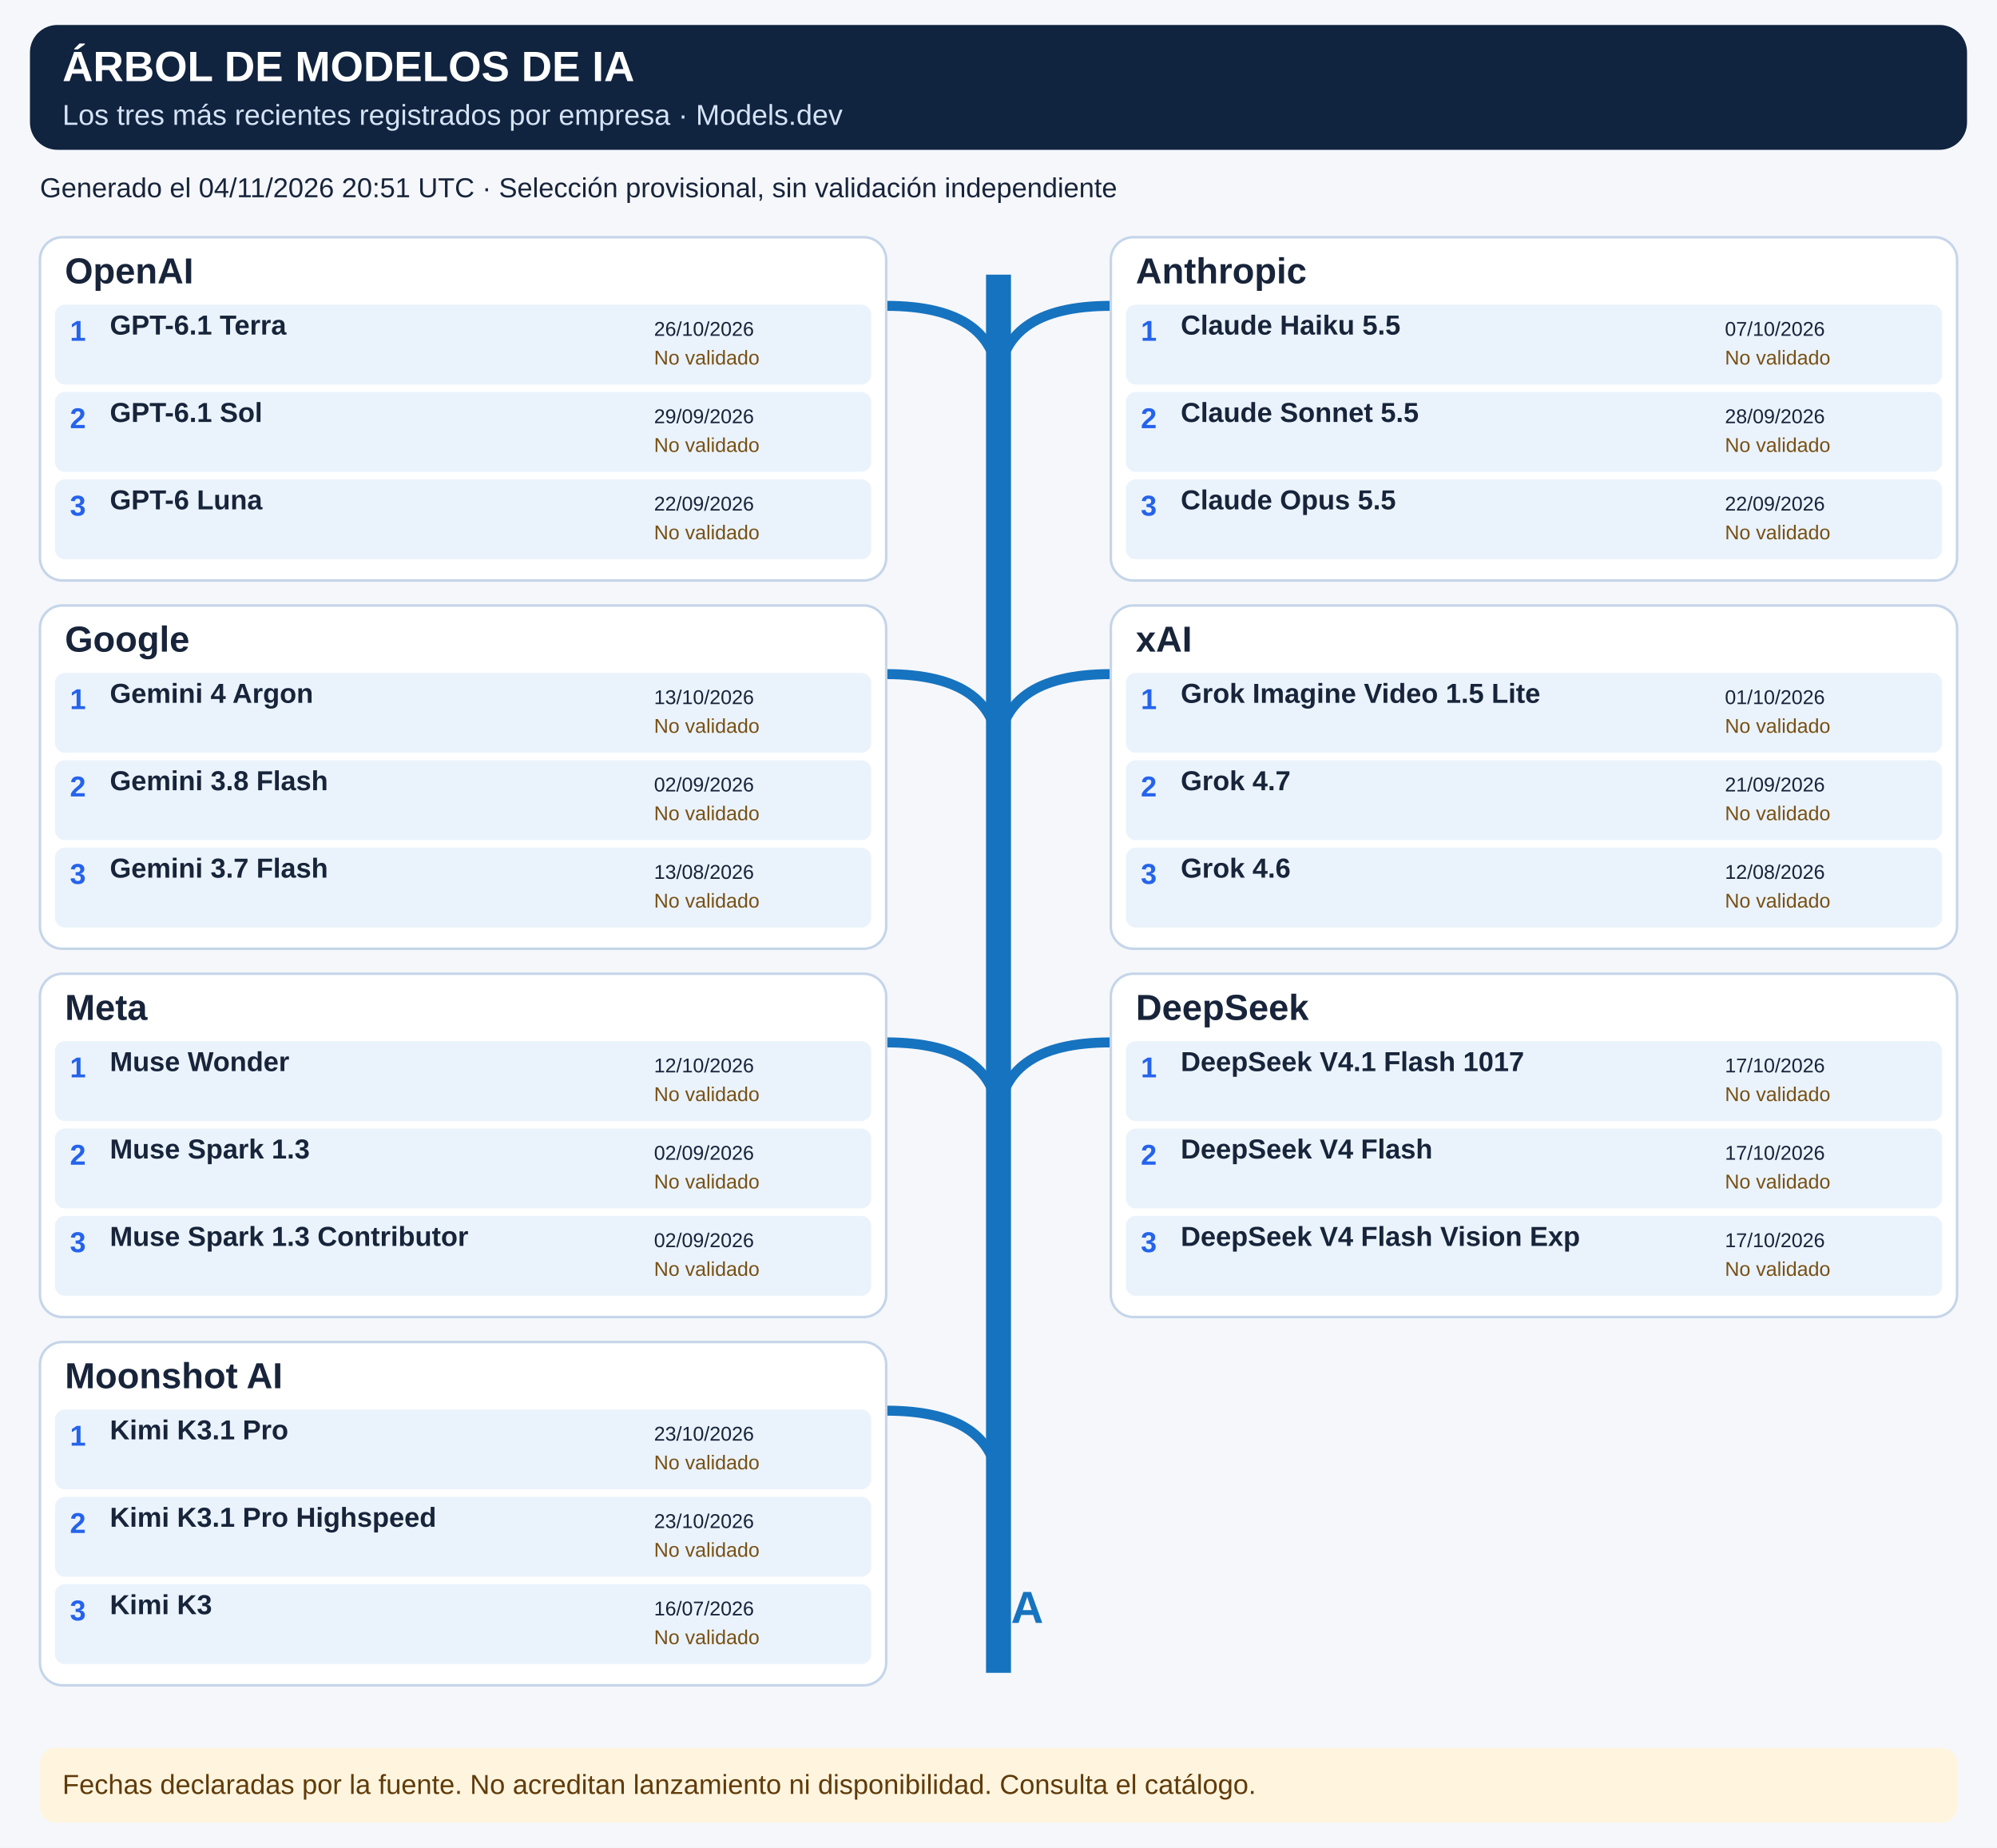
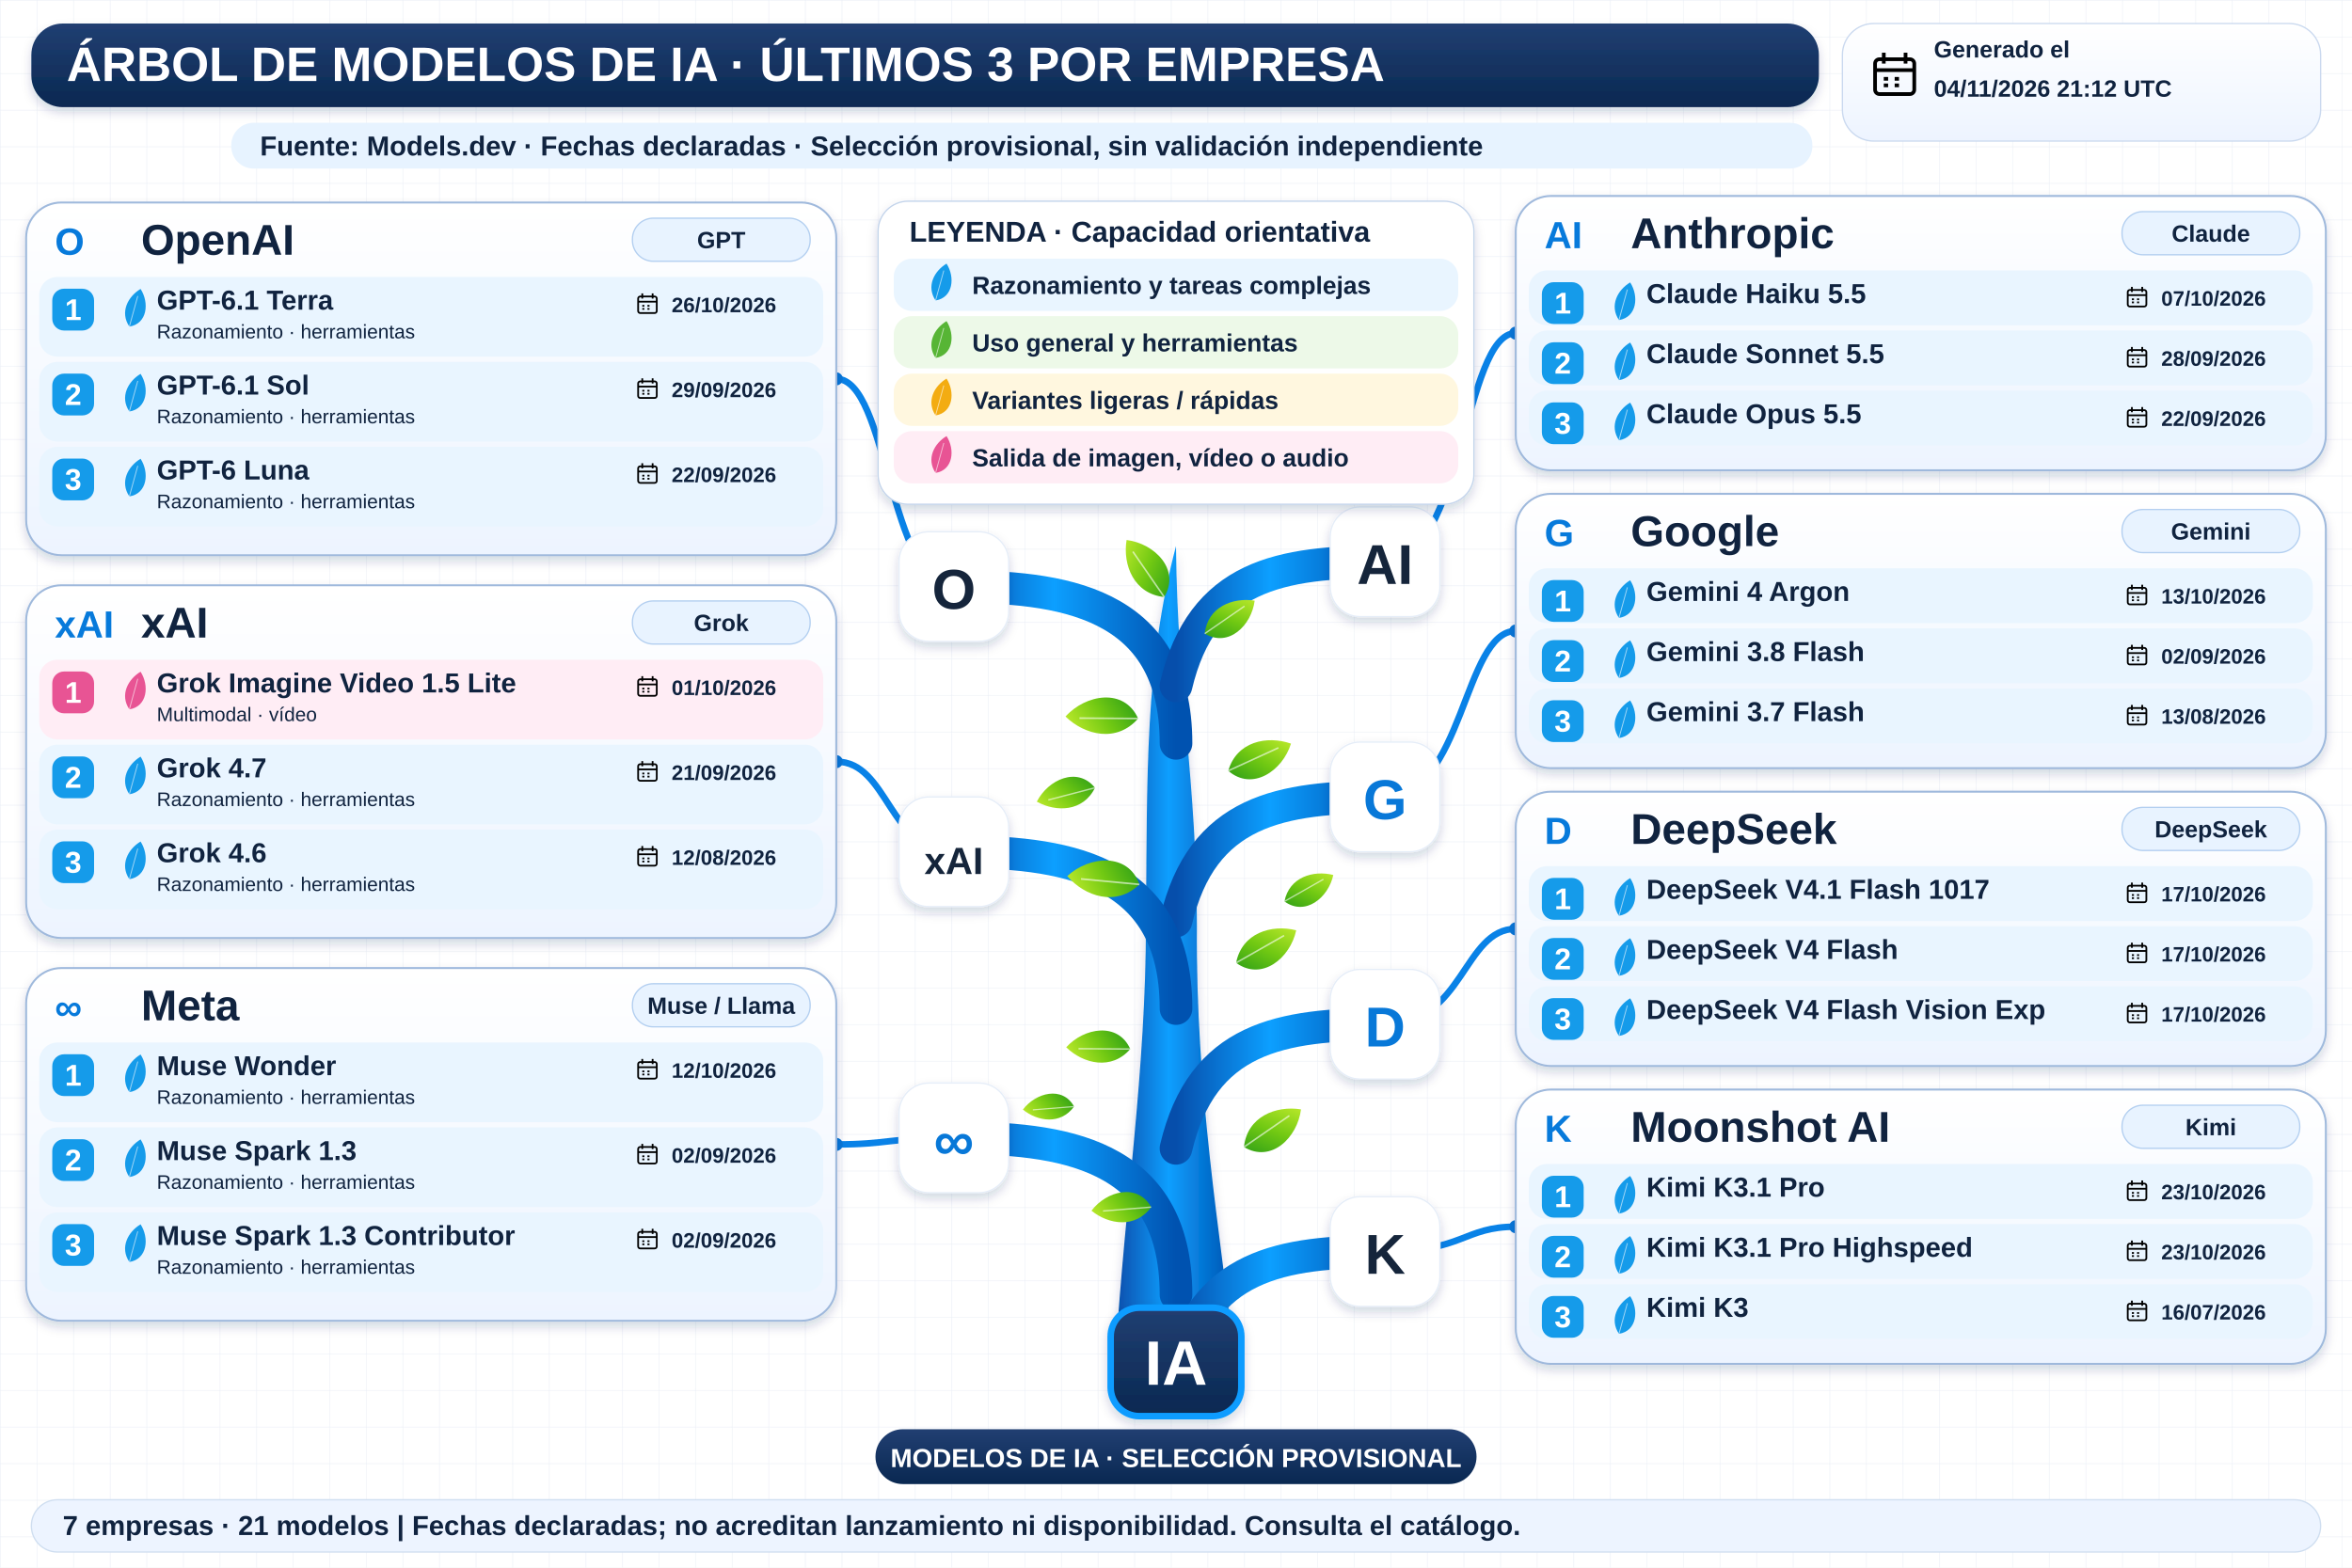
- <svg xmlns="http://www.w3.org/2000/svg" width="1600" height="1480" viewBox="0 0 1600 1480" role="img" aria-labelledby="title desc">
-   <rect width="1600" height="1480" fill="#f5f7fb" />
+ <svg xmlns="http://www.w3.org/2000/svg" width="1800" height="1200" viewBox="0 0 1800 1200" role="img" aria-labelledby="title desc">
+   <defs>
+     <linearGradient id="navy" x2="0" y2="1">
+       <stop stop-color="#213f72" />
+       <stop offset="1" stop-color="#092851" />
+     </linearGradient>
+     <linearGradient id="wood">
+       <stop stop-color="#064eab" />
+       <stop offset=".45" stop-color="#0c9fff" />
+       <stop offset="1" stop-color="#0052b0" />
+     </linearGradient>
+     <linearGradient id="leaf" x2="1" y2="1">
+       <stop stop-color="#bce92b" />
+       <stop offset=".5" stop-color="#72c913" />
+       <stop offset="1" stop-color="#2e9f17" />
+     </linearGradient>
+     <linearGradient id="pale" x2="0" y2="1">
+       <stop stop-color="#fff" />
+       <stop offset="1" stop-color="#edf4ff" />
+     </linearGradient>
+     <filter id="shadow" x="-20%" y="-20%" width="150%" height="160%">
+       <feDropShadow dx="0" dy="4" stdDeviation="4" flood-color="#14375b" flood-opacity=".18" />
+     </filter>
+     <pattern id="grid" width="28" height="28" patternUnits="userSpaceOnUse">
+       <path d="M28 0H0V28" fill="none" stroke="#e7edf5" stroke-width=".7" />
+     </pattern>
+     <symbol id="calendar" viewBox="0 0 24 24">
+       <rect x="3" y="5" width="18" height="16" rx="2" fill="none" stroke="currentColor" stroke-width="1.7" />
+       <path d="M3 10H21M7 2V7M17 2V7M7 14H9M12 14H14M7 17H9M12 17H14" stroke="currentColor" stroke-width="1.7" />
+     </symbol>
+   </defs>
+   <rect width="1800" height="1200" fill="#fff" />
+   <rect width="1800" height="1200" fill="url(#grid)" />
  <g font-family="Arial, sans-serif">
-     <rect x="24" y="20" width="1552" height="100" rx="22" fill="#10233f" />
-     <text x="50" y="65" font-size="34" fill="white" font-weight="700">ÁRBOL DE MODELOS DE IA</text>
-     <text x="50" y="100" font-size="23" fill="#d5e3f6" font-weight="400">Los tres más recientes registrados por empresa · Models.dev</text>
-     <text x="32" y="158" font-size="22" fill="#17243a" font-weight="400">Generado el 04/11/2026 20:51 UTC · Selección provisional, sin validación independiente</text>
-     <path d="M800 1340 V220" stroke="#1673bf" stroke-width="20" fill="none" />
-     <path d="M800 310 Q800 245 710 245" stroke="#1673bf" stroke-width="8" fill="none" />
-     <rect x="32" y="190" width="678" height="275" rx="18" fill="white" stroke="#c5d5e9" stroke-width="2" />
-     <text x="52" y="227" font-size="29" fill="#17243a" font-weight="700">OpenAI</text>
-     <rect x="44" y="244" width="654" height="64" rx="8" fill="#eaf3fc" />
-     <text x="56" y="273" font-size="23" fill="#2563eb" font-weight="700">1</text>
-     <text x="88" y="268" font-size="22" fill="#17243a" font-weight="700">GPT-6.1 Terra</text>
-     <text x="524" y="269" font-size="16" fill="#17243a" font-weight="400">26/10/2026</text>
-     <text x="524" y="292" font-size="16" fill="#785014" font-weight="400">No validado</text>
-     <rect x="44" y="314" width="654" height="64" rx="8" fill="#eaf3fc" />
-     <text x="56" y="343" font-size="23" fill="#2563eb" font-weight="700">2</text>
-     <text x="88" y="338" font-size="22" fill="#17243a" font-weight="700">GPT-6.1 Sol</text>
-     <text x="524" y="339" font-size="16" fill="#17243a" font-weight="400">29/09/2026</text>
-     <text x="524" y="362" font-size="16" fill="#785014" font-weight="400">No validado</text>
-     <rect x="44" y="384" width="654" height="64" rx="8" fill="#eaf3fc" />
-     <text x="56" y="413" font-size="23" fill="#2563eb" font-weight="700">3</text>
-     <text x="88" y="408" font-size="22" fill="#17243a" font-weight="700">GPT-6 Luna</text>
-     <text x="524" y="409" font-size="16" fill="#17243a" font-weight="400">22/09/2026</text>
-     <text x="524" y="432" font-size="16" fill="#785014" font-weight="400">No validado</text>
-     <path d="M800 310 Q800 245 890 245" stroke="#1673bf" stroke-width="8" fill="none" />
-     <rect x="890" y="190" width="678" height="275" rx="18" fill="white" stroke="#c5d5e9" stroke-width="2" />
-     <text x="910" y="227" font-size="29" fill="#17243a" font-weight="700">Anthropic</text>
-     <rect x="902" y="244" width="654" height="64" rx="8" fill="#eaf3fc" />
-     <text x="914" y="273" font-size="23" fill="#2563eb" font-weight="700">1</text>
-     <text x="946" y="268" font-size="22" fill="#17243a" font-weight="700">Claude Haiku 5.5</text>
-     <text x="1382" y="269" font-size="16" fill="#17243a" font-weight="400">07/10/2026</text>
-     <text x="1382" y="292" font-size="16" fill="#785014" font-weight="400">No validado</text>
-     <rect x="902" y="314" width="654" height="64" rx="8" fill="#eaf3fc" />
-     <text x="914" y="343" font-size="23" fill="#2563eb" font-weight="700">2</text>
-     <text x="946" y="338" font-size="22" fill="#17243a" font-weight="700">Claude Sonnet 5.5</text>
-     <text x="1382" y="339" font-size="16" fill="#17243a" font-weight="400">28/09/2026</text>
-     <text x="1382" y="362" font-size="16" fill="#785014" font-weight="400">No validado</text>
-     <rect x="902" y="384" width="654" height="64" rx="8" fill="#eaf3fc" />
-     <text x="914" y="413" font-size="23" fill="#2563eb" font-weight="700">3</text>
-     <text x="946" y="408" font-size="22" fill="#17243a" font-weight="700">Claude Opus 5.5</text>
-     <text x="1382" y="409" font-size="16" fill="#17243a" font-weight="400">22/09/2026</text>
-     <text x="1382" y="432" font-size="16" fill="#785014" font-weight="400">No validado</text>
-     <path d="M800 605 Q800 540 710 540" stroke="#1673bf" stroke-width="8" fill="none" />
-     <rect x="32" y="485" width="678" height="275" rx="18" fill="white" stroke="#c5d5e9" stroke-width="2" />
-     <text x="52" y="522" font-size="29" fill="#17243a" font-weight="700">Google</text>
-     <rect x="44" y="539" width="654" height="64" rx="8" fill="#eaf3fc" />
-     <text x="56" y="568" font-size="23" fill="#2563eb" font-weight="700">1</text>
-     <text x="88" y="563" font-size="22" fill="#17243a" font-weight="700">Gemini 4 Argon</text>
-     <text x="524" y="564" font-size="16" fill="#17243a" font-weight="400">13/10/2026</text>
-     <text x="524" y="587" font-size="16" fill="#785014" font-weight="400">No validado</text>
-     <rect x="44" y="609" width="654" height="64" rx="8" fill="#eaf3fc" />
-     <text x="56" y="638" font-size="23" fill="#2563eb" font-weight="700">2</text>
-     <text x="88" y="633" font-size="22" fill="#17243a" font-weight="700">Gemini 3.8 Flash</text>
-     <text x="524" y="634" font-size="16" fill="#17243a" font-weight="400">02/09/2026</text>
-     <text x="524" y="657" font-size="16" fill="#785014" font-weight="400">No validado</text>
-     <rect x="44" y="679" width="654" height="64" rx="8" fill="#eaf3fc" />
-     <text x="56" y="708" font-size="23" fill="#2563eb" font-weight="700">3</text>
-     <text x="88" y="703" font-size="22" fill="#17243a" font-weight="700">Gemini 3.7 Flash</text>
-     <text x="524" y="704" font-size="16" fill="#17243a" font-weight="400">13/08/2026</text>
-     <text x="524" y="727" font-size="16" fill="#785014" font-weight="400">No validado</text>
-     <path d="M800 605 Q800 540 890 540" stroke="#1673bf" stroke-width="8" fill="none" />
-     <rect x="890" y="485" width="678" height="275" rx="18" fill="white" stroke="#c5d5e9" stroke-width="2" />
-     <text x="910" y="522" font-size="29" fill="#17243a" font-weight="700">xAI</text>
-     <rect x="902" y="539" width="654" height="64" rx="8" fill="#eaf3fc" />
-     <text x="914" y="568" font-size="23" fill="#2563eb" font-weight="700">1</text>
-     <text x="946" y="563" font-size="22" fill="#17243a" font-weight="700">Grok Imagine Video 1.5 Lite</text>
-     <text x="1382" y="564" font-size="16" fill="#17243a" font-weight="400">01/10/2026</text>
-     <text x="1382" y="587" font-size="16" fill="#785014" font-weight="400">No validado</text>
-     <rect x="902" y="609" width="654" height="64" rx="8" fill="#eaf3fc" />
-     <text x="914" y="638" font-size="23" fill="#2563eb" font-weight="700">2</text>
-     <text x="946" y="633" font-size="22" fill="#17243a" font-weight="700">Grok 4.7</text>
-     <text x="1382" y="634" font-size="16" fill="#17243a" font-weight="400">21/09/2026</text>
-     <text x="1382" y="657" font-size="16" fill="#785014" font-weight="400">No validado</text>
-     <rect x="902" y="679" width="654" height="64" rx="8" fill="#eaf3fc" />
-     <text x="914" y="708" font-size="23" fill="#2563eb" font-weight="700">3</text>
-     <text x="946" y="703" font-size="22" fill="#17243a" font-weight="700">Grok 4.6</text>
-     <text x="1382" y="704" font-size="16" fill="#17243a" font-weight="400">12/08/2026</text>
-     <text x="1382" y="727" font-size="16" fill="#785014" font-weight="400">No validado</text>
-     <path d="M800 900 Q800 835 710 835" stroke="#1673bf" stroke-width="8" fill="none" />
-     <rect x="32" y="780" width="678" height="275" rx="18" fill="white" stroke="#c5d5e9" stroke-width="2" />
-     <text x="52" y="817" font-size="29" fill="#17243a" font-weight="700">Meta</text>
-     <rect x="44" y="834" width="654" height="64" rx="8" fill="#eaf3fc" />
-     <text x="56" y="863" font-size="23" fill="#2563eb" font-weight="700">1</text>
-     <text x="88" y="858" font-size="22" fill="#17243a" font-weight="700">Muse Wonder</text>
-     <text x="524" y="859" font-size="16" fill="#17243a" font-weight="400">12/10/2026</text>
-     <text x="524" y="882" font-size="16" fill="#785014" font-weight="400">No validado</text>
-     <rect x="44" y="904" width="654" height="64" rx="8" fill="#eaf3fc" />
-     <text x="56" y="933" font-size="23" fill="#2563eb" font-weight="700">2</text>
-     <text x="88" y="928" font-size="22" fill="#17243a" font-weight="700">Muse Spark 1.3</text>
-     <text x="524" y="929" font-size="16" fill="#17243a" font-weight="400">02/09/2026</text>
-     <text x="524" y="952" font-size="16" fill="#785014" font-weight="400">No validado</text>
-     <rect x="44" y="974" width="654" height="64" rx="8" fill="#eaf3fc" />
-     <text x="56" y="1003" font-size="23" fill="#2563eb" font-weight="700">3</text>
-     <text x="88" y="998" font-size="22" fill="#17243a" font-weight="700">Muse Spark 1.3 Contributor</text>
-     <text x="524" y="999" font-size="16" fill="#17243a" font-weight="400">02/09/2026</text>
-     <text x="524" y="1022" font-size="16" fill="#785014" font-weight="400">No validado</text>
-     <path d="M800 900 Q800 835 890 835" stroke="#1673bf" stroke-width="8" fill="none" />
-     <rect x="890" y="780" width="678" height="275" rx="18" fill="white" stroke="#c5d5e9" stroke-width="2" />
-     <text x="910" y="817" font-size="29" fill="#17243a" font-weight="700">DeepSeek</text>
-     <rect x="902" y="834" width="654" height="64" rx="8" fill="#eaf3fc" />
-     <text x="914" y="863" font-size="23" fill="#2563eb" font-weight="700">1</text>
-     <text x="946" y="858" font-size="22" fill="#17243a" font-weight="700">DeepSeek V4.1 Flash 1017</text>
-     <text x="1382" y="859" font-size="16" fill="#17243a" font-weight="400">17/10/2026</text>
-     <text x="1382" y="882" font-size="16" fill="#785014" font-weight="400">No validado</text>
-     <rect x="902" y="904" width="654" height="64" rx="8" fill="#eaf3fc" />
-     <text x="914" y="933" font-size="23" fill="#2563eb" font-weight="700">2</text>
-     <text x="946" y="928" font-size="22" fill="#17243a" font-weight="700">DeepSeek V4 Flash</text>
-     <text x="1382" y="929" font-size="16" fill="#17243a" font-weight="400">17/10/2026</text>
-     <text x="1382" y="952" font-size="16" fill="#785014" font-weight="400">No validado</text>
-     <rect x="902" y="974" width="654" height="64" rx="8" fill="#eaf3fc" />
-     <text x="914" y="1003" font-size="23" fill="#2563eb" font-weight="700">3</text>
-     <text x="946" y="998" font-size="22" fill="#17243a" font-weight="700">DeepSeek V4 Flash Vision Exp</text>
-     <text x="1382" y="999" font-size="16" fill="#17243a" font-weight="400">17/10/2026</text>
-     <text x="1382" y="1022" font-size="16" fill="#785014" font-weight="400">No validado</text>
-     <path d="M800 1195 Q800 1130 710 1130" stroke="#1673bf" stroke-width="8" fill="none" />
-     <rect x="32" y="1075" width="678" height="275" rx="18" fill="white" stroke="#c5d5e9" stroke-width="2" />
-     <text x="52" y="1112" font-size="29" fill="#17243a" font-weight="700">Moonshot AI</text>
-     <rect x="44" y="1129" width="654" height="64" rx="8" fill="#eaf3fc" />
-     <text x="56" y="1158" font-size="23" fill="#2563eb" font-weight="700">1</text>
-     <text x="88" y="1153" font-size="22" fill="#17243a" font-weight="700">Kimi K3.1 Pro</text>
-     <text x="524" y="1154" font-size="16" fill="#17243a" font-weight="400">23/10/2026</text>
-     <text x="524" y="1177" font-size="16" fill="#785014" font-weight="400">No validado</text>
-     <rect x="44" y="1199" width="654" height="64" rx="8" fill="#eaf3fc" />
-     <text x="56" y="1228" font-size="23" fill="#2563eb" font-weight="700">2</text>
-     <text x="88" y="1223" font-size="22" fill="#17243a" font-weight="700">Kimi K3.1 Pro Highspeed</text>
-     <text x="524" y="1224" font-size="16" fill="#17243a" font-weight="400">23/10/2026</text>
-     <text x="524" y="1247" font-size="16" fill="#785014" font-weight="400">No validado</text>
-     <rect x="44" y="1269" width="654" height="64" rx="8" fill="#eaf3fc" />
-     <text x="56" y="1298" font-size="23" fill="#2563eb" font-weight="700">3</text>
-     <text x="88" y="1293" font-size="22" fill="#17243a" font-weight="700">Kimi K3</text>
-     <text x="524" y="1294" font-size="16" fill="#17243a" font-weight="400">16/07/2026</text>
-     <text x="524" y="1317" font-size="16" fill="#785014" font-weight="400">No validado</text>
-     <text x="800" y="1300" font-size="36" fill="#1673bf" font-weight="700">IA</text>
-     <rect x="32" y="1400" width="1536" height="60" rx="12" fill="#fff5df" />
-     <text x="50" y="1437" font-size="22" fill="#603b0a" font-weight="400">Fechas declaradas por la fuente. No acreditan lanzamiento ni disponibilidad. Consulta el catálogo.</text>
+     <rect x="24" y="18" width="1368" height="64" rx="24" fill="url(#navy)" filter="url(#shadow)" />
+     <text x="51" y="62" font-size="37" fill="white" font-weight="800">ÁRBOL DE MODELOS DE IA · ÚLTIMOS 3 POR EMPRESA</text>
+     <rect x="1410" y="18" width="366" height="90" rx="24" fill="url(#pale)" stroke="#cad9ef" />
+     <use href="#calendar" x="1430" y="37" width="40" height="40" />
+     <text x="1480" y="44" font-size="18" fill="#10233f" font-weight="700">Generado el</text>
+     <text x="1480" y="74" font-size="18" fill="#10233f" font-weight="700">04/11/2026 21:12 UTC</text>
+     <rect x="177" y="94" width="1210" height="35" rx="17" fill="#e7f3ff" />
+     <text x="199" y="119" font-size="21" fill="#10233f" font-weight="700">Fuente: Models.dev · Fechas declaradas · Selección provisional, sin validación independiente</text>
+     <path d="M854 1034 C861 920 877 820 877 707 C878 593 876 509 900 418 C901 528 916 600 916 709 C915 836 934 945 944 1034Z" fill="url(#wood)" filter="url(#shadow)" />
+     <path d="M900 569 C900 459 810 449 730 449" fill="none" stroke="url(#wood)" stroke-width="25" stroke-linecap="round" />
+     <path d="M730 449 C680 449 680 290.0 640 290.0" fill="none" stroke="#0982e7" stroke-width="5" />
+     <circle cx="640" cy="290.0" r="5" fill="#0878d8" />
+     <rect x="688" y="407" width="84" height="84" rx="23" fill="white" stroke="#e5edf8" filter="url(#shadow)" />
+     <text x="730" y="466" font-size="43" fill="#15253b" font-weight="800" text-anchor="middle">O</text>
+     <path d="M900 525 C920 440 980 430 1060 430" fill="none" stroke="url(#wood)" stroke-width="25" stroke-linecap="round" />
+     <path d="M1060 430 C1120 430 1120 255.0 1160 255.0" fill="none" stroke="#0982e7" stroke-width="5" />
+     <circle cx="1160" cy="255.0" r="5" fill="#0878d8" />
+     <rect x="1018" y="388" width="84" height="84" rx="23" fill="white" stroke="#e5edf8" filter="url(#shadow)" />
+     <text x="1060" y="447" font-size="43" fill="#15253b" font-weight="800" text-anchor="middle">AI</text>
+     <path d="M900 705 C920 620 980 610 1060 610" fill="none" stroke="url(#wood)" stroke-width="25" stroke-linecap="round" />
+     <path d="M1060 610 C1120 610 1120 483.0 1160 483.0" fill="none" stroke="#0982e7" stroke-width="5" />
+     <circle cx="1160" cy="483.0" r="5" fill="#0878d8" />
+     <rect x="1018" y="568" width="84" height="84" rx="23" fill="white" stroke="#e5edf8" filter="url(#shadow)" />
+     <text x="1060" y="627" font-size="43" fill="#0878d8" font-weight="800" text-anchor="middle">G</text>
+     <path d="M900 772 C900 662 810 652 730 652" fill="none" stroke="url(#wood)" stroke-width="25" stroke-linecap="round" />
+     <path d="M730 652 C680 652 680 583.0 640 583.0" fill="none" stroke="#0982e7" stroke-width="5" />
+     <circle cx="640" cy="583.0" r="5" fill="#0878d8" />
+     <rect x="688" y="610" width="84" height="84" rx="23" fill="white" stroke="#e5edf8" filter="url(#shadow)" />
+     <text x="730" y="669" font-size="29" fill="#15253b" font-weight="800" text-anchor="middle">xAI</text>
+     <path d="M900 991 C900 881 810 871 730 871" fill="none" stroke="url(#wood)" stroke-width="25" stroke-linecap="round" />
+     <path d="M730 871 C680 871 680 876.0 640 876.0" fill="none" stroke="#0982e7" stroke-width="5" />
+     <circle cx="640" cy="876.0" r="5" fill="#0878d8" />
+     <rect x="688" y="829" width="84" height="84" rx="23" fill="white" stroke="#e5edf8" filter="url(#shadow)" />
+     <text x="730" y="888" font-size="43" fill="#0878d8" font-weight="800" text-anchor="middle">∞</text>
+     <path d="M900 879 C920 794 980 784 1060 784" fill="none" stroke="url(#wood)" stroke-width="25" stroke-linecap="round" />
+     <path d="M1060 784 C1120 784 1120 711.0 1160 711.0" fill="none" stroke="#0982e7" stroke-width="5" />
+     <circle cx="1160" cy="711.0" r="5" fill="#0878d8" />
+     <rect x="1018" y="742" width="84" height="84" rx="23" fill="white" stroke="#e5edf8" filter="url(#shadow)" />
+     <text x="1060" y="801" font-size="43" fill="#0878d8" font-weight="800" text-anchor="middle">D</text>
+     <path d="M900 1053 C920 968 980 958 1060 958" fill="none" stroke="url(#wood)" stroke-width="25" stroke-linecap="round" />
+     <path d="M1060 958 C1120 958 1120 939.0 1160 939.0" fill="none" stroke="#0982e7" stroke-width="5" />
+     <circle cx="1160" cy="939.0" r="5" fill="#0878d8" />
+     <rect x="1018" y="916" width="84" height="84" rx="23" fill="white" stroke="#e5edf8" filter="url(#shadow)" />
+     <text x="1060" y="975" font-size="43" fill="#15253b" font-weight="800" text-anchor="middle">K</text>
+     <g transform="translate(891 457) rotate(-10) scale(0.8)">
+       <path d="M0 0 C-28 -8 -34 -37 -26 -60 C0 -52 20 -23 0 0Z" fill="url(#leaf)" />
+       <path d="M0 0 L-22 -48" stroke="white" stroke-opacity=".6" stroke-width="1.5" />
+     </g>
+     <g transform="translate(922 485) rotate(80) scale(0.7)">
+       <path d="M0 0 C-28 -8 -34 -37 -26 -60 C0 -52 20 -23 0 0Z" fill="url(#leaf)" />
+       <path d="M0 0 L-22 -48" stroke="white" stroke-opacity=".6" stroke-width="1.5" />
+     </g>
+     <g transform="translate(871 550) rotate(-65) scale(0.85)">
+       <path d="M0 0 C-28 -8 -34 -37 -26 -60 C0 -52 20 -23 0 0Z" fill="url(#leaf)" />
+       <path d="M0 0 L-22 -48" stroke="white" stroke-opacity=".6" stroke-width="1.5" />
+     </g>
+     <g transform="translate(940 590) rotate(90) scale(0.8)">
+       <path d="M0 0 C-28 -8 -34 -37 -26 -60 C0 -52 20 -23 0 0Z" fill="url(#leaf)" />
+       <path d="M0 0 L-22 -48" stroke="white" stroke-opacity=".6" stroke-width="1.5" />
+     </g>
+     <g transform="translate(872 677) rotate(-60) scale(0.85)">
+       <path d="M0 0 C-28 -8 -34 -37 -26 -60 C0 -52 20 -23 0 0Z" fill="url(#leaf)" />
+       <path d="M0 0 L-22 -48" stroke="white" stroke-opacity=".6" stroke-width="1.5" />
+     </g>
+     <g transform="translate(946 737) rotate(85) scale(0.8)">
+       <path d="M0 0 C-28 -8 -34 -37 -26 -60 C0 -52 20 -23 0 0Z" fill="url(#leaf)" />
+       <path d="M0 0 L-22 -48" stroke="white" stroke-opacity=".6" stroke-width="1.5" />
+     </g>
+     <g transform="translate(865 803) rotate(-65) scale(0.75)">
+       <path d="M0 0 C-28 -8 -34 -37 -26 -60 C0 -52 20 -23 0 0Z" fill="url(#leaf)" />
+       <path d="M0 0 L-22 -48" stroke="white" stroke-opacity=".6" stroke-width="1.5" />
+     </g>
+     <g transform="translate(952 878) rotate(80) scale(0.8)">
+       <path d="M0 0 C-28 -8 -34 -37 -26 -60 C0 -52 20 -23 0 0Z" fill="url(#leaf)" />
+       <path d="M0 0 L-22 -48" stroke="white" stroke-opacity=".6" stroke-width="1.5" />
+     </g>
+     <g transform="translate(881 924) rotate(-70) scale(0.7)">
+       <path d="M0 0 C-28 -8 -34 -37 -26 -60 C0 -52 20 -23 0 0Z" fill="url(#leaf)" />
+       <path d="M0 0 L-22 -48" stroke="white" stroke-opacity=".6" stroke-width="1.5" />
+     </g>
+     <g transform="translate(838 603) rotate(-80) scale(0.7)">
+       <path d="M0 0 C-28 -8 -34 -37 -26 -60 C0 -52 20 -23 0 0Z" fill="url(#leaf)" />
+       <path d="M0 0 L-22 -48" stroke="white" stroke-opacity=".6" stroke-width="1.5" />
+     </g>
+     <g transform="translate(983 690) rotate(85) scale(0.65)">
+       <path d="M0 0 C-28 -8 -34 -37 -26 -60 C0 -52 20 -23 0 0Z" fill="url(#leaf)" />
+       <path d="M0 0 L-22 -48" stroke="white" stroke-opacity=".6" stroke-width="1.5" />
+     </g>
+     <g transform="translate(822 847) rotate(-70) scale(0.6)">
+       <path d="M0 0 C-28 -8 -34 -37 -26 -60 C0 -52 20 -23 0 0Z" fill="url(#leaf)" />
+       <path d="M0 0 L-22 -48" stroke="white" stroke-opacity=".6" stroke-width="1.5" />
+     </g>
+     <rect x="672" y="154" width="456" height="232" rx="23" fill="white" stroke="#c3d4eb" filter="url(#shadow)" />
+     <text x="696" y="185" font-size="22" fill="#10233f" font-weight="800">LEYENDA · Capacidad orientativa</text>
+     <rect x="684" y="198" width="432" height="40" rx="14" fill="#e9f5ff" />
+     <g transform="translate(716 230) rotate(40) scale(0.45)">
+       <path d="M0 0 C-28 -8 -34 -37 -26 -60 C0 -52 20 -23 0 0Z" fill="#159bea" />
+       <path d="M0 0 L-22 -48" stroke="white" stroke-opacity=".6" stroke-width="1.5" />
+     </g>
+     <text x="744" y="225" font-size="19" fill="#10233f" font-weight="700">Razonamiento y tareas complejas</text>
+     <rect x="684" y="242" width="432" height="40" rx="14" fill="#edf9e8" />
+     <g transform="translate(716 274) rotate(40) scale(0.45)">
+       <path d="M0 0 C-28 -8 -34 -37 -26 -60 C0 -52 20 -23 0 0Z" fill="#57b535" />
+       <path d="M0 0 L-22 -48" stroke="white" stroke-opacity=".6" stroke-width="1.5" />
+     </g>
+     <text x="744" y="269" font-size="19" fill="#10233f" font-weight="700">Uso general y herramientas</text>
+     <rect x="684" y="286" width="432" height="40" rx="14" fill="#fff7df" />
+     <g transform="translate(716 318) rotate(40) scale(0.45)">
+       <path d="M0 0 C-28 -8 -34 -37 -26 -60 C0 -52 20 -23 0 0Z" fill="#f3ac12" />
+       <path d="M0 0 L-22 -48" stroke="white" stroke-opacity=".6" stroke-width="1.5" />
+     </g>
+     <text x="744" y="313" font-size="19" fill="#10233f" font-weight="700">Variantes ligeras / rápidas</text>
+     <rect x="684" y="330" width="432" height="40" rx="14" fill="#ffedf5" />
+     <g transform="translate(716 362) rotate(40) scale(0.45)">
+       <path d="M0 0 C-28 -8 -34 -37 -26 -60 C0 -52 20 -23 0 0Z" fill="#e85494" />
+       <path d="M0 0 L-22 -48" stroke="white" stroke-opacity=".6" stroke-width="1.5" />
+     </g>
+     <text x="744" y="357" font-size="19" fill="#10233f" font-weight="700">Salida de imagen, vídeo o audio</text>
+     <rect x="20" y="155" width="620" height="270" rx="27" fill="url(#pale)" stroke="#9fb9dc" stroke-width="1.5" filter="url(#shadow)" />
+     <text x="42" y="195" font-size="29" fill="#077adb" font-weight="800">O</text>
+     <text x="108" y="195" font-size="33" fill="#10233f" font-weight="800">OpenAI</text>
+     <rect x="484" y="167" width="136" height="33" rx="16" fill="#e8f3ff" stroke="#b3cff0" />
+     <text x="552" y="190" font-size="18" fill="#10233f" font-weight="700" text-anchor="middle">GPT</text>
+     <rect x="30" y="212" width="600" height="61" rx="14" fill="#e9f5ff" />
+     <rect x="40" y="221" width="32" height="32" rx="9" fill="#159bea" />
+     <text x="56" y="245" font-size="23" fill="white" font-weight="800" text-anchor="middle">1</text>
+     <g transform="translate(99 250) rotate(40) scale(0.46)">
+       <path d="M0 0 C-28 -8 -34 -37 -26 -60 C0 -52 20 -23 0 0Z" fill="#159bea" />
+       <path d="M0 0 L-22 -48" stroke="white" stroke-opacity=".6" stroke-width="1.5" />
+     </g>
+     <text x="120" y="237" font-size="21" fill="#10233f" font-weight="800">GPT-6.1 Terra</text>
+     <text x="120" y="259" font-size="15" fill="#10233f" font-weight="400">Razonamiento · herramientas</text>
+     <use href="#calendar" x="486" y="223" width="19" height="19" />
+     <text x="514" y="239" font-size="16" fill="#10233f" font-weight="700">26/10/2026</text>
+     <rect x="30" y="277" width="600" height="61" rx="14" fill="#e9f5ff" />
+     <rect x="40" y="286" width="32" height="32" rx="9" fill="#159bea" />
+     <text x="56" y="310" font-size="23" fill="white" font-weight="800" text-anchor="middle">2</text>
+     <g transform="translate(99 315) rotate(40) scale(0.46)">
+       <path d="M0 0 C-28 -8 -34 -37 -26 -60 C0 -52 20 -23 0 0Z" fill="#159bea" />
+       <path d="M0 0 L-22 -48" stroke="white" stroke-opacity=".6" stroke-width="1.5" />
+     </g>
+     <text x="120" y="302" font-size="21" fill="#10233f" font-weight="800">GPT-6.1 Sol</text>
+     <text x="120" y="324" font-size="15" fill="#10233f" font-weight="400">Razonamiento · herramientas</text>
+     <use href="#calendar" x="486" y="288" width="19" height="19" />
+     <text x="514" y="304" font-size="16" fill="#10233f" font-weight="700">29/09/2026</text>
+     <rect x="30" y="342" width="600" height="61" rx="14" fill="#e9f5ff" />
+     <rect x="40" y="351" width="32" height="32" rx="9" fill="#159bea" />
+     <text x="56" y="375" font-size="23" fill="white" font-weight="800" text-anchor="middle">3</text>
+     <g transform="translate(99 380) rotate(40) scale(0.46)">
+       <path d="M0 0 C-28 -8 -34 -37 -26 -60 C0 -52 20 -23 0 0Z" fill="#159bea" />
+       <path d="M0 0 L-22 -48" stroke="white" stroke-opacity=".6" stroke-width="1.5" />
+     </g>
+     <text x="120" y="367" font-size="21" fill="#10233f" font-weight="800">GPT-6 Luna</text>
+     <text x="120" y="389" font-size="15" fill="#10233f" font-weight="400">Razonamiento · herramientas</text>
+     <use href="#calendar" x="486" y="353" width="19" height="19" />
+     <text x="514" y="369" font-size="16" fill="#10233f" font-weight="700">22/09/2026</text>
+     <rect x="1160" y="150" width="620" height="210" rx="27" fill="url(#pale)" stroke="#9fb9dc" stroke-width="1.5" filter="url(#shadow)" />
+     <text x="1182" y="190" font-size="29" fill="#077adb" font-weight="800">AI</text>
+     <text x="1248" y="190" font-size="33" fill="#10233f" font-weight="800">Anthropic</text>
+     <rect x="1624" y="162" width="136" height="33" rx="16" fill="#e8f3ff" stroke="#b3cff0" />
+     <text x="1692" y="185" font-size="18" fill="#10233f" font-weight="700" text-anchor="middle">Claude</text>
+     <rect x="1170" y="207" width="600" height="42" rx="14" fill="#e9f5ff" />
+     <rect x="1180" y="216" width="32" height="32" rx="9" fill="#159bea" />
+     <text x="1196" y="240" font-size="23" fill="white" font-weight="800" text-anchor="middle">1</text>
+     <g transform="translate(1239 245) rotate(40) scale(0.46)">
+       <path d="M0 0 C-28 -8 -34 -37 -26 -60 C0 -52 20 -23 0 0Z" fill="#159bea" />
+       <path d="M0 0 L-22 -48" stroke="white" stroke-opacity=".6" stroke-width="1.5" />
+     </g>
+     <text x="1260" y="232" font-size="21" fill="#10233f" font-weight="800">Claude Haiku 5.5</text>
+     <use href="#calendar" x="1626" y="218" width="19" height="19" />
+     <text x="1654" y="234" font-size="16" fill="#10233f" font-weight="700">07/10/2026</text>
+     <rect x="1170" y="253" width="600" height="42" rx="14" fill="#e9f5ff" />
+     <rect x="1180" y="262" width="32" height="32" rx="9" fill="#159bea" />
+     <text x="1196" y="286" font-size="23" fill="white" font-weight="800" text-anchor="middle">2</text>
+     <g transform="translate(1239 291) rotate(40) scale(0.46)">
+       <path d="M0 0 C-28 -8 -34 -37 -26 -60 C0 -52 20 -23 0 0Z" fill="#159bea" />
+       <path d="M0 0 L-22 -48" stroke="white" stroke-opacity=".6" stroke-width="1.5" />
+     </g>
+     <text x="1260" y="278" font-size="21" fill="#10233f" font-weight="800">Claude Sonnet 5.5</text>
+     <use href="#calendar" x="1626" y="264" width="19" height="19" />
+     <text x="1654" y="280" font-size="16" fill="#10233f" font-weight="700">28/09/2026</text>
+     <rect x="1170" y="299" width="600" height="42" rx="14" fill="#e9f5ff" />
+     <rect x="1180" y="308" width="32" height="32" rx="9" fill="#159bea" />
+     <text x="1196" y="332" font-size="23" fill="white" font-weight="800" text-anchor="middle">3</text>
+     <g transform="translate(1239 337) rotate(40) scale(0.46)">
+       <path d="M0 0 C-28 -8 -34 -37 -26 -60 C0 -52 20 -23 0 0Z" fill="#159bea" />
+       <path d="M0 0 L-22 -48" stroke="white" stroke-opacity=".6" stroke-width="1.5" />
+     </g>
+     <text x="1260" y="324" font-size="21" fill="#10233f" font-weight="800">Claude Opus 5.5</text>
+     <use href="#calendar" x="1626" y="310" width="19" height="19" />
+     <text x="1654" y="326" font-size="16" fill="#10233f" font-weight="700">22/09/2026</text>
+     <rect x="1160" y="378" width="620" height="210" rx="27" fill="url(#pale)" stroke="#9fb9dc" stroke-width="1.5" filter="url(#shadow)" />
+     <text x="1182" y="418" font-size="29" fill="#077adb" font-weight="800">G</text>
+     <text x="1248" y="418" font-size="33" fill="#10233f" font-weight="800">Google</text>
+     <rect x="1624" y="390" width="136" height="33" rx="16" fill="#e8f3ff" stroke="#b3cff0" />
+     <text x="1692" y="413" font-size="18" fill="#10233f" font-weight="700" text-anchor="middle">Gemini</text>
+     <rect x="1170" y="435" width="600" height="42" rx="14" fill="#e9f5ff" />
+     <rect x="1180" y="444" width="32" height="32" rx="9" fill="#159bea" />
+     <text x="1196" y="468" font-size="23" fill="white" font-weight="800" text-anchor="middle">1</text>
+     <g transform="translate(1239 473) rotate(40) scale(0.46)">
+       <path d="M0 0 C-28 -8 -34 -37 -26 -60 C0 -52 20 -23 0 0Z" fill="#159bea" />
+       <path d="M0 0 L-22 -48" stroke="white" stroke-opacity=".6" stroke-width="1.5" />
+     </g>
+     <text x="1260" y="460" font-size="21" fill="#10233f" font-weight="800">Gemini 4 Argon</text>
+     <use href="#calendar" x="1626" y="446" width="19" height="19" />
+     <text x="1654" y="462" font-size="16" fill="#10233f" font-weight="700">13/10/2026</text>
+     <rect x="1170" y="481" width="600" height="42" rx="14" fill="#e9f5ff" />
+     <rect x="1180" y="490" width="32" height="32" rx="9" fill="#159bea" />
+     <text x="1196" y="514" font-size="23" fill="white" font-weight="800" text-anchor="middle">2</text>
+     <g transform="translate(1239 519) rotate(40) scale(0.46)">
+       <path d="M0 0 C-28 -8 -34 -37 -26 -60 C0 -52 20 -23 0 0Z" fill="#159bea" />
+       <path d="M0 0 L-22 -48" stroke="white" stroke-opacity=".6" stroke-width="1.5" />
+     </g>
+     <text x="1260" y="506" font-size="21" fill="#10233f" font-weight="800">Gemini 3.8 Flash</text>
+     <use href="#calendar" x="1626" y="492" width="19" height="19" />
+     <text x="1654" y="508" font-size="16" fill="#10233f" font-weight="700">02/09/2026</text>
+     <rect x="1170" y="527" width="600" height="42" rx="14" fill="#e9f5ff" />
+     <rect x="1180" y="536" width="32" height="32" rx="9" fill="#159bea" />
+     <text x="1196" y="560" font-size="23" fill="white" font-weight="800" text-anchor="middle">3</text>
+     <g transform="translate(1239 565) rotate(40) scale(0.46)">
+       <path d="M0 0 C-28 -8 -34 -37 -26 -60 C0 -52 20 -23 0 0Z" fill="#159bea" />
+       <path d="M0 0 L-22 -48" stroke="white" stroke-opacity=".6" stroke-width="1.5" />
+     </g>
+     <text x="1260" y="552" font-size="21" fill="#10233f" font-weight="800">Gemini 3.7 Flash</text>
+     <use href="#calendar" x="1626" y="538" width="19" height="19" />
+     <text x="1654" y="554" font-size="16" fill="#10233f" font-weight="700">13/08/2026</text>
+     <rect x="20" y="448" width="620" height="270" rx="27" fill="url(#pale)" stroke="#9fb9dc" stroke-width="1.5" filter="url(#shadow)" />
+     <text x="42" y="488" font-size="29" fill="#077adb" font-weight="800">xAI</text>
+     <text x="108" y="488" font-size="33" fill="#10233f" font-weight="800">xAI</text>
+     <rect x="484" y="460" width="136" height="33" rx="16" fill="#e8f3ff" stroke="#b3cff0" />
+     <text x="552" y="483" font-size="18" fill="#10233f" font-weight="700" text-anchor="middle">Grok</text>
+     <rect x="30" y="505" width="600" height="61" rx="14" fill="#ffedf5" />
+     <rect x="40" y="514" width="32" height="32" rx="9" fill="#e85494" />
+     <text x="56" y="538" font-size="23" fill="white" font-weight="800" text-anchor="middle">1</text>
+     <g transform="translate(99 543) rotate(40) scale(0.46)">
+       <path d="M0 0 C-28 -8 -34 -37 -26 -60 C0 -52 20 -23 0 0Z" fill="#e85494" />
+       <path d="M0 0 L-22 -48" stroke="white" stroke-opacity=".6" stroke-width="1.5" />
+     </g>
+     <text x="120" y="530" font-size="21" fill="#10233f" font-weight="800">Grok Imagine Video 1.5 Lite</text>
+     <text x="120" y="552" font-size="15" fill="#10233f" font-weight="400">Multimodal · vídeo</text>
+     <use href="#calendar" x="486" y="516" width="19" height="19" />
+     <text x="514" y="532" font-size="16" fill="#10233f" font-weight="700">01/10/2026</text>
+     <rect x="30" y="570" width="600" height="61" rx="14" fill="#e9f5ff" />
+     <rect x="40" y="579" width="32" height="32" rx="9" fill="#159bea" />
+     <text x="56" y="603" font-size="23" fill="white" font-weight="800" text-anchor="middle">2</text>
+     <g transform="translate(99 608) rotate(40) scale(0.46)">
+       <path d="M0 0 C-28 -8 -34 -37 -26 -60 C0 -52 20 -23 0 0Z" fill="#159bea" />
+       <path d="M0 0 L-22 -48" stroke="white" stroke-opacity=".6" stroke-width="1.5" />
+     </g>
+     <text x="120" y="595" font-size="21" fill="#10233f" font-weight="800">Grok 4.7</text>
+     <text x="120" y="617" font-size="15" fill="#10233f" font-weight="400">Razonamiento · herramientas</text>
+     <use href="#calendar" x="486" y="581" width="19" height="19" />
+     <text x="514" y="597" font-size="16" fill="#10233f" font-weight="700">21/09/2026</text>
+     <rect x="30" y="635" width="600" height="61" rx="14" fill="#e9f5ff" />
+     <rect x="40" y="644" width="32" height="32" rx="9" fill="#159bea" />
+     <text x="56" y="668" font-size="23" fill="white" font-weight="800" text-anchor="middle">3</text>
+     <g transform="translate(99 673) rotate(40) scale(0.46)">
+       <path d="M0 0 C-28 -8 -34 -37 -26 -60 C0 -52 20 -23 0 0Z" fill="#159bea" />
+       <path d="M0 0 L-22 -48" stroke="white" stroke-opacity=".6" stroke-width="1.5" />
+     </g>
+     <text x="120" y="660" font-size="21" fill="#10233f" font-weight="800">Grok 4.6</text>
+     <text x="120" y="682" font-size="15" fill="#10233f" font-weight="400">Razonamiento · herramientas</text>
+     <use href="#calendar" x="486" y="646" width="19" height="19" />
+     <text x="514" y="662" font-size="16" fill="#10233f" font-weight="700">12/08/2026</text>
+     <rect x="20" y="741" width="620" height="270" rx="27" fill="url(#pale)" stroke="#9fb9dc" stroke-width="1.5" filter="url(#shadow)" />
+     <text x="42" y="781" font-size="29" fill="#077adb" font-weight="800">∞</text>
+     <text x="108" y="781" font-size="33" fill="#10233f" font-weight="800">Meta</text>
+     <rect x="484" y="753" width="136" height="33" rx="16" fill="#e8f3ff" stroke="#b3cff0" />
+     <text x="552" y="776" font-size="18" fill="#10233f" font-weight="700" text-anchor="middle">Muse / Llama</text>
+     <rect x="30" y="798" width="600" height="61" rx="14" fill="#e9f5ff" />
+     <rect x="40" y="807" width="32" height="32" rx="9" fill="#159bea" />
+     <text x="56" y="831" font-size="23" fill="white" font-weight="800" text-anchor="middle">1</text>
+     <g transform="translate(99 836) rotate(40) scale(0.46)">
+       <path d="M0 0 C-28 -8 -34 -37 -26 -60 C0 -52 20 -23 0 0Z" fill="#159bea" />
+       <path d="M0 0 L-22 -48" stroke="white" stroke-opacity=".6" stroke-width="1.5" />
+     </g>
+     <text x="120" y="823" font-size="21" fill="#10233f" font-weight="800">Muse Wonder</text>
+     <text x="120" y="845" font-size="15" fill="#10233f" font-weight="400">Razonamiento · herramientas</text>
+     <use href="#calendar" x="486" y="809" width="19" height="19" />
+     <text x="514" y="825" font-size="16" fill="#10233f" font-weight="700">12/10/2026</text>
+     <rect x="30" y="863" width="600" height="61" rx="14" fill="#e9f5ff" />
+     <rect x="40" y="872" width="32" height="32" rx="9" fill="#159bea" />
+     <text x="56" y="896" font-size="23" fill="white" font-weight="800" text-anchor="middle">2</text>
+     <g transform="translate(99 901) rotate(40) scale(0.46)">
+       <path d="M0 0 C-28 -8 -34 -37 -26 -60 C0 -52 20 -23 0 0Z" fill="#159bea" />
+       <path d="M0 0 L-22 -48" stroke="white" stroke-opacity=".6" stroke-width="1.5" />
+     </g>
+     <text x="120" y="888" font-size="21" fill="#10233f" font-weight="800">Muse Spark 1.3</text>
+     <text x="120" y="910" font-size="15" fill="#10233f" font-weight="400">Razonamiento · herramientas</text>
+     <use href="#calendar" x="486" y="874" width="19" height="19" />
+     <text x="514" y="890" font-size="16" fill="#10233f" font-weight="700">02/09/2026</text>
+     <rect x="30" y="928" width="600" height="61" rx="14" fill="#e9f5ff" />
+     <rect x="40" y="937" width="32" height="32" rx="9" fill="#159bea" />
+     <text x="56" y="961" font-size="23" fill="white" font-weight="800" text-anchor="middle">3</text>
+     <g transform="translate(99 966) rotate(40) scale(0.46)">
+       <path d="M0 0 C-28 -8 -34 -37 -26 -60 C0 -52 20 -23 0 0Z" fill="#159bea" />
+       <path d="M0 0 L-22 -48" stroke="white" stroke-opacity=".6" stroke-width="1.5" />
+     </g>
+     <text x="120" y="953" font-size="21" fill="#10233f" font-weight="800">Muse Spark 1.3 Contributor</text>
+     <text x="120" y="975" font-size="15" fill="#10233f" font-weight="400">Razonamiento · herramientas</text>
+     <use href="#calendar" x="486" y="939" width="19" height="19" />
+     <text x="514" y="955" font-size="16" fill="#10233f" font-weight="700">02/09/2026</text>
+     <rect x="1160" y="606" width="620" height="210" rx="27" fill="url(#pale)" stroke="#9fb9dc" stroke-width="1.5" filter="url(#shadow)" />
+     <text x="1182" y="646" font-size="29" fill="#077adb" font-weight="800">D</text>
+     <text x="1248" y="646" font-size="33" fill="#10233f" font-weight="800">DeepSeek</text>
+     <rect x="1624" y="618" width="136" height="33" rx="16" fill="#e8f3ff" stroke="#b3cff0" />
+     <text x="1692" y="641" font-size="18" fill="#10233f" font-weight="700" text-anchor="middle">DeepSeek</text>
+     <rect x="1170" y="663" width="600" height="42" rx="14" fill="#e9f5ff" />
+     <rect x="1180" y="672" width="32" height="32" rx="9" fill="#159bea" />
+     <text x="1196" y="696" font-size="23" fill="white" font-weight="800" text-anchor="middle">1</text>
+     <g transform="translate(1239 701) rotate(40) scale(0.46)">
+       <path d="M0 0 C-28 -8 -34 -37 -26 -60 C0 -52 20 -23 0 0Z" fill="#159bea" />
+       <path d="M0 0 L-22 -48" stroke="white" stroke-opacity=".6" stroke-width="1.5" />
+     </g>
+     <text x="1260" y="688" font-size="21" fill="#10233f" font-weight="800">DeepSeek V4.1 Flash 1017</text>
+     <use href="#calendar" x="1626" y="674" width="19" height="19" />
+     <text x="1654" y="690" font-size="16" fill="#10233f" font-weight="700">17/10/2026</text>
+     <rect x="1170" y="709" width="600" height="42" rx="14" fill="#e9f5ff" />
+     <rect x="1180" y="718" width="32" height="32" rx="9" fill="#159bea" />
+     <text x="1196" y="742" font-size="23" fill="white" font-weight="800" text-anchor="middle">2</text>
+     <g transform="translate(1239 747) rotate(40) scale(0.46)">
+       <path d="M0 0 C-28 -8 -34 -37 -26 -60 C0 -52 20 -23 0 0Z" fill="#159bea" />
+       <path d="M0 0 L-22 -48" stroke="white" stroke-opacity=".6" stroke-width="1.5" />
+     </g>
+     <text x="1260" y="734" font-size="21" fill="#10233f" font-weight="800">DeepSeek V4 Flash</text>
+     <use href="#calendar" x="1626" y="720" width="19" height="19" />
+     <text x="1654" y="736" font-size="16" fill="#10233f" font-weight="700">17/10/2026</text>
+     <rect x="1170" y="755" width="600" height="42" rx="14" fill="#e9f5ff" />
+     <rect x="1180" y="764" width="32" height="32" rx="9" fill="#159bea" />
+     <text x="1196" y="788" font-size="23" fill="white" font-weight="800" text-anchor="middle">3</text>
+     <g transform="translate(1239 793) rotate(40) scale(0.46)">
+       <path d="M0 0 C-28 -8 -34 -37 -26 -60 C0 -52 20 -23 0 0Z" fill="#159bea" />
+       <path d="M0 0 L-22 -48" stroke="white" stroke-opacity=".6" stroke-width="1.5" />
+     </g>
+     <text x="1260" y="780" font-size="21" fill="#10233f" font-weight="800">DeepSeek V4 Flash Vision Exp</text>
+     <use href="#calendar" x="1626" y="766" width="19" height="19" />
+     <text x="1654" y="782" font-size="16" fill="#10233f" font-weight="700">17/10/2026</text>
+     <rect x="1160" y="834" width="620" height="210" rx="27" fill="url(#pale)" stroke="#9fb9dc" stroke-width="1.5" filter="url(#shadow)" />
+     <text x="1182" y="874" font-size="29" fill="#077adb" font-weight="800">K</text>
+     <text x="1248" y="874" font-size="33" fill="#10233f" font-weight="800">Moonshot AI</text>
+     <rect x="1624" y="846" width="136" height="33" rx="16" fill="#e8f3ff" stroke="#b3cff0" />
+     <text x="1692" y="869" font-size="18" fill="#10233f" font-weight="700" text-anchor="middle">Kimi</text>
+     <rect x="1170" y="891" width="600" height="42" rx="14" fill="#e9f5ff" />
+     <rect x="1180" y="900" width="32" height="32" rx="9" fill="#159bea" />
+     <text x="1196" y="924" font-size="23" fill="white" font-weight="800" text-anchor="middle">1</text>
+     <g transform="translate(1239 929) rotate(40) scale(0.46)">
+       <path d="M0 0 C-28 -8 -34 -37 -26 -60 C0 -52 20 -23 0 0Z" fill="#159bea" />
+       <path d="M0 0 L-22 -48" stroke="white" stroke-opacity=".6" stroke-width="1.5" />
+     </g>
+     <text x="1260" y="916" font-size="21" fill="#10233f" font-weight="800">Kimi K3.1 Pro</text>
+     <use href="#calendar" x="1626" y="902" width="19" height="19" />
+     <text x="1654" y="918" font-size="16" fill="#10233f" font-weight="700">23/10/2026</text>
+     <rect x="1170" y="937" width="600" height="42" rx="14" fill="#e9f5ff" />
+     <rect x="1180" y="946" width="32" height="32" rx="9" fill="#159bea" />
+     <text x="1196" y="970" font-size="23" fill="white" font-weight="800" text-anchor="middle">2</text>
+     <g transform="translate(1239 975) rotate(40) scale(0.46)">
+       <path d="M0 0 C-28 -8 -34 -37 -26 -60 C0 -52 20 -23 0 0Z" fill="#159bea" />
+       <path d="M0 0 L-22 -48" stroke="white" stroke-opacity=".6" stroke-width="1.5" />
+     </g>
+     <text x="1260" y="962" font-size="21" fill="#10233f" font-weight="800">Kimi K3.1 Pro Highspeed</text>
+     <use href="#calendar" x="1626" y="948" width="19" height="19" />
+     <text x="1654" y="964" font-size="16" fill="#10233f" font-weight="700">23/10/2026</text>
+     <rect x="1170" y="983" width="600" height="42" rx="14" fill="#e9f5ff" />
+     <rect x="1180" y="992" width="32" height="32" rx="9" fill="#159bea" />
+     <text x="1196" y="1016" font-size="23" fill="white" font-weight="800" text-anchor="middle">3</text>
+     <g transform="translate(1239 1021) rotate(40) scale(0.46)">
+       <path d="M0 0 C-28 -8 -34 -37 -26 -60 C0 -52 20 -23 0 0Z" fill="#159bea" />
+       <path d="M0 0 L-22 -48" stroke="white" stroke-opacity=".6" stroke-width="1.5" />
+     </g>
+     <text x="1260" y="1008" font-size="21" fill="#10233f" font-weight="800">Kimi K3</text>
+     <use href="#calendar" x="1626" y="994" width="19" height="19" />
+     <text x="1654" y="1010" font-size="16" fill="#10233f" font-weight="700">16/07/2026</text>
+     <rect x="850" y="1001" width="100" height="83" rx="22" fill="url(#navy)" stroke="#119cff" stroke-width="5" filter="url(#shadow)" />
+     <text x="900" y="1060" font-size="48" fill="white" font-weight="800" text-anchor="middle">IA</text>
+     <rect x="670" y="1094" width="460" height="42" rx="21" fill="url(#navy)" />
+     <text x="900" y="1123" font-size="20" fill="white" font-weight="800" text-anchor="middle">MODELOS DE IA · SELECCIÓN PROVISIONAL</text>
+     <rect x="24" y="1148" width="1752" height="40" rx="20" fill="#edf4ff" stroke="#cfdef0" />
+     <text x="48" y="1175" font-size="21" fill="#10233f" font-weight="700">7 empresas  ·  21 modelos  |  Fechas declaradas; no acreditan lanzamiento ni disponibilidad. Consulta el catálogo.</text>
  </g>
</svg>
